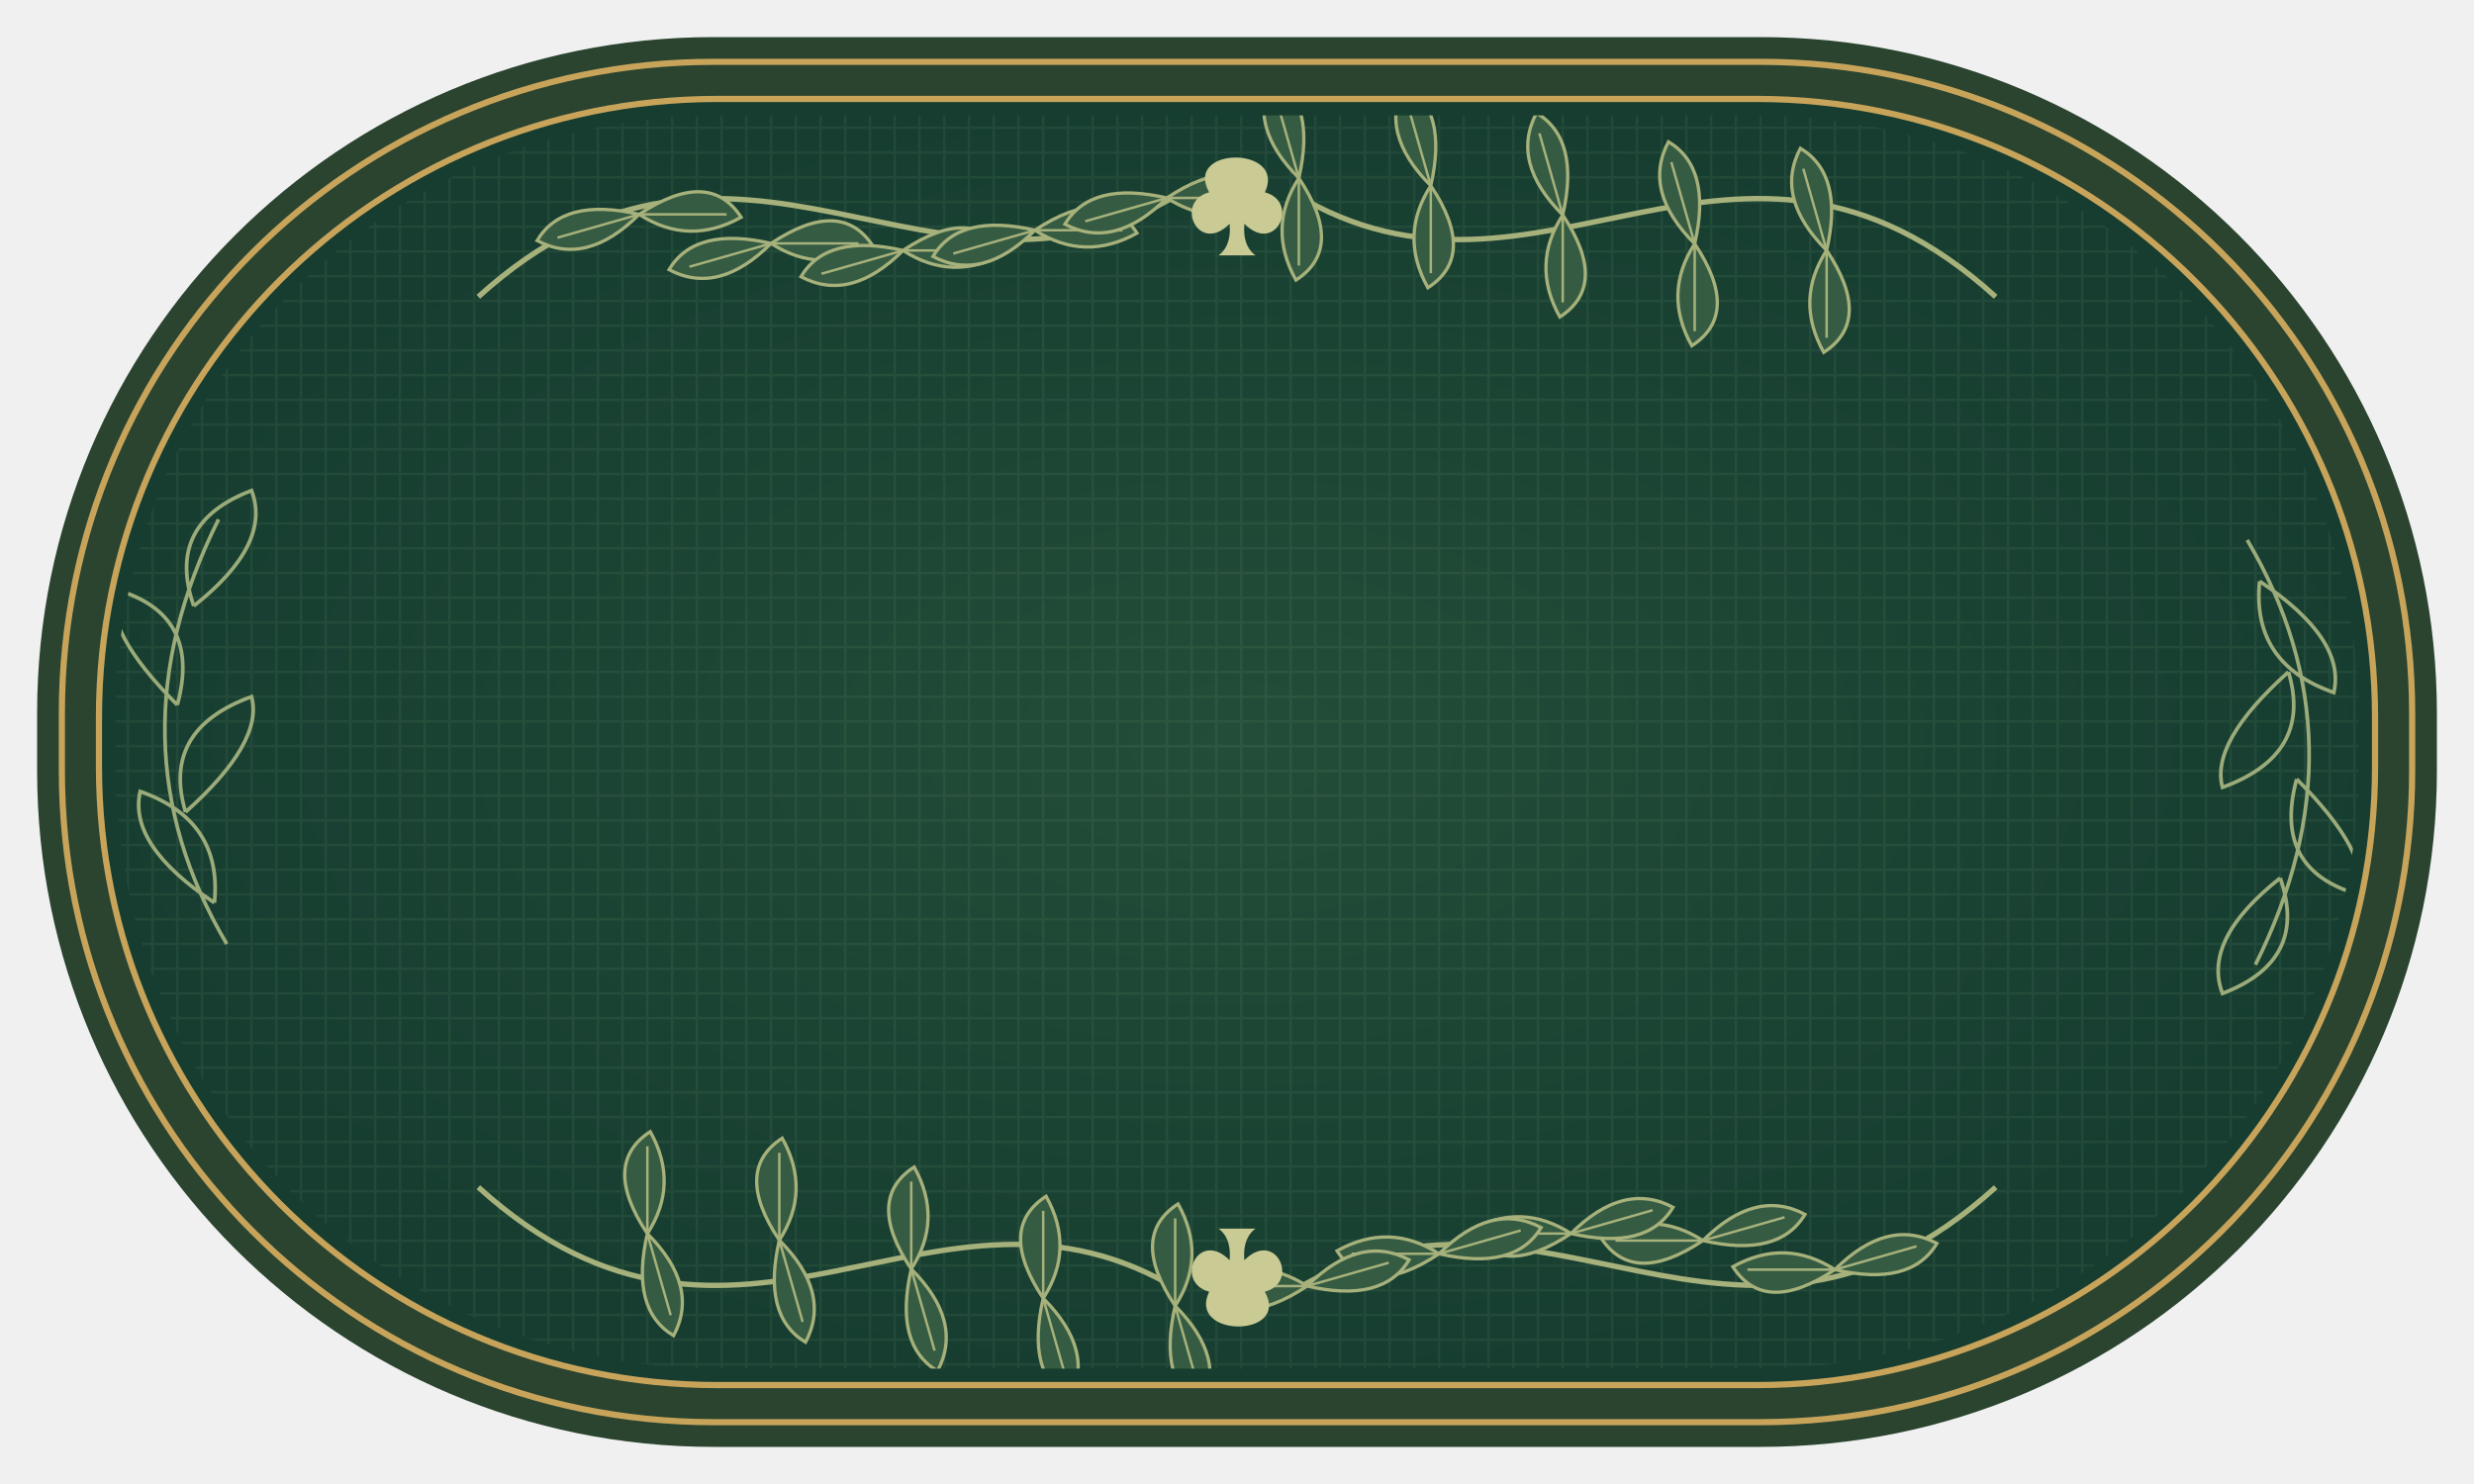
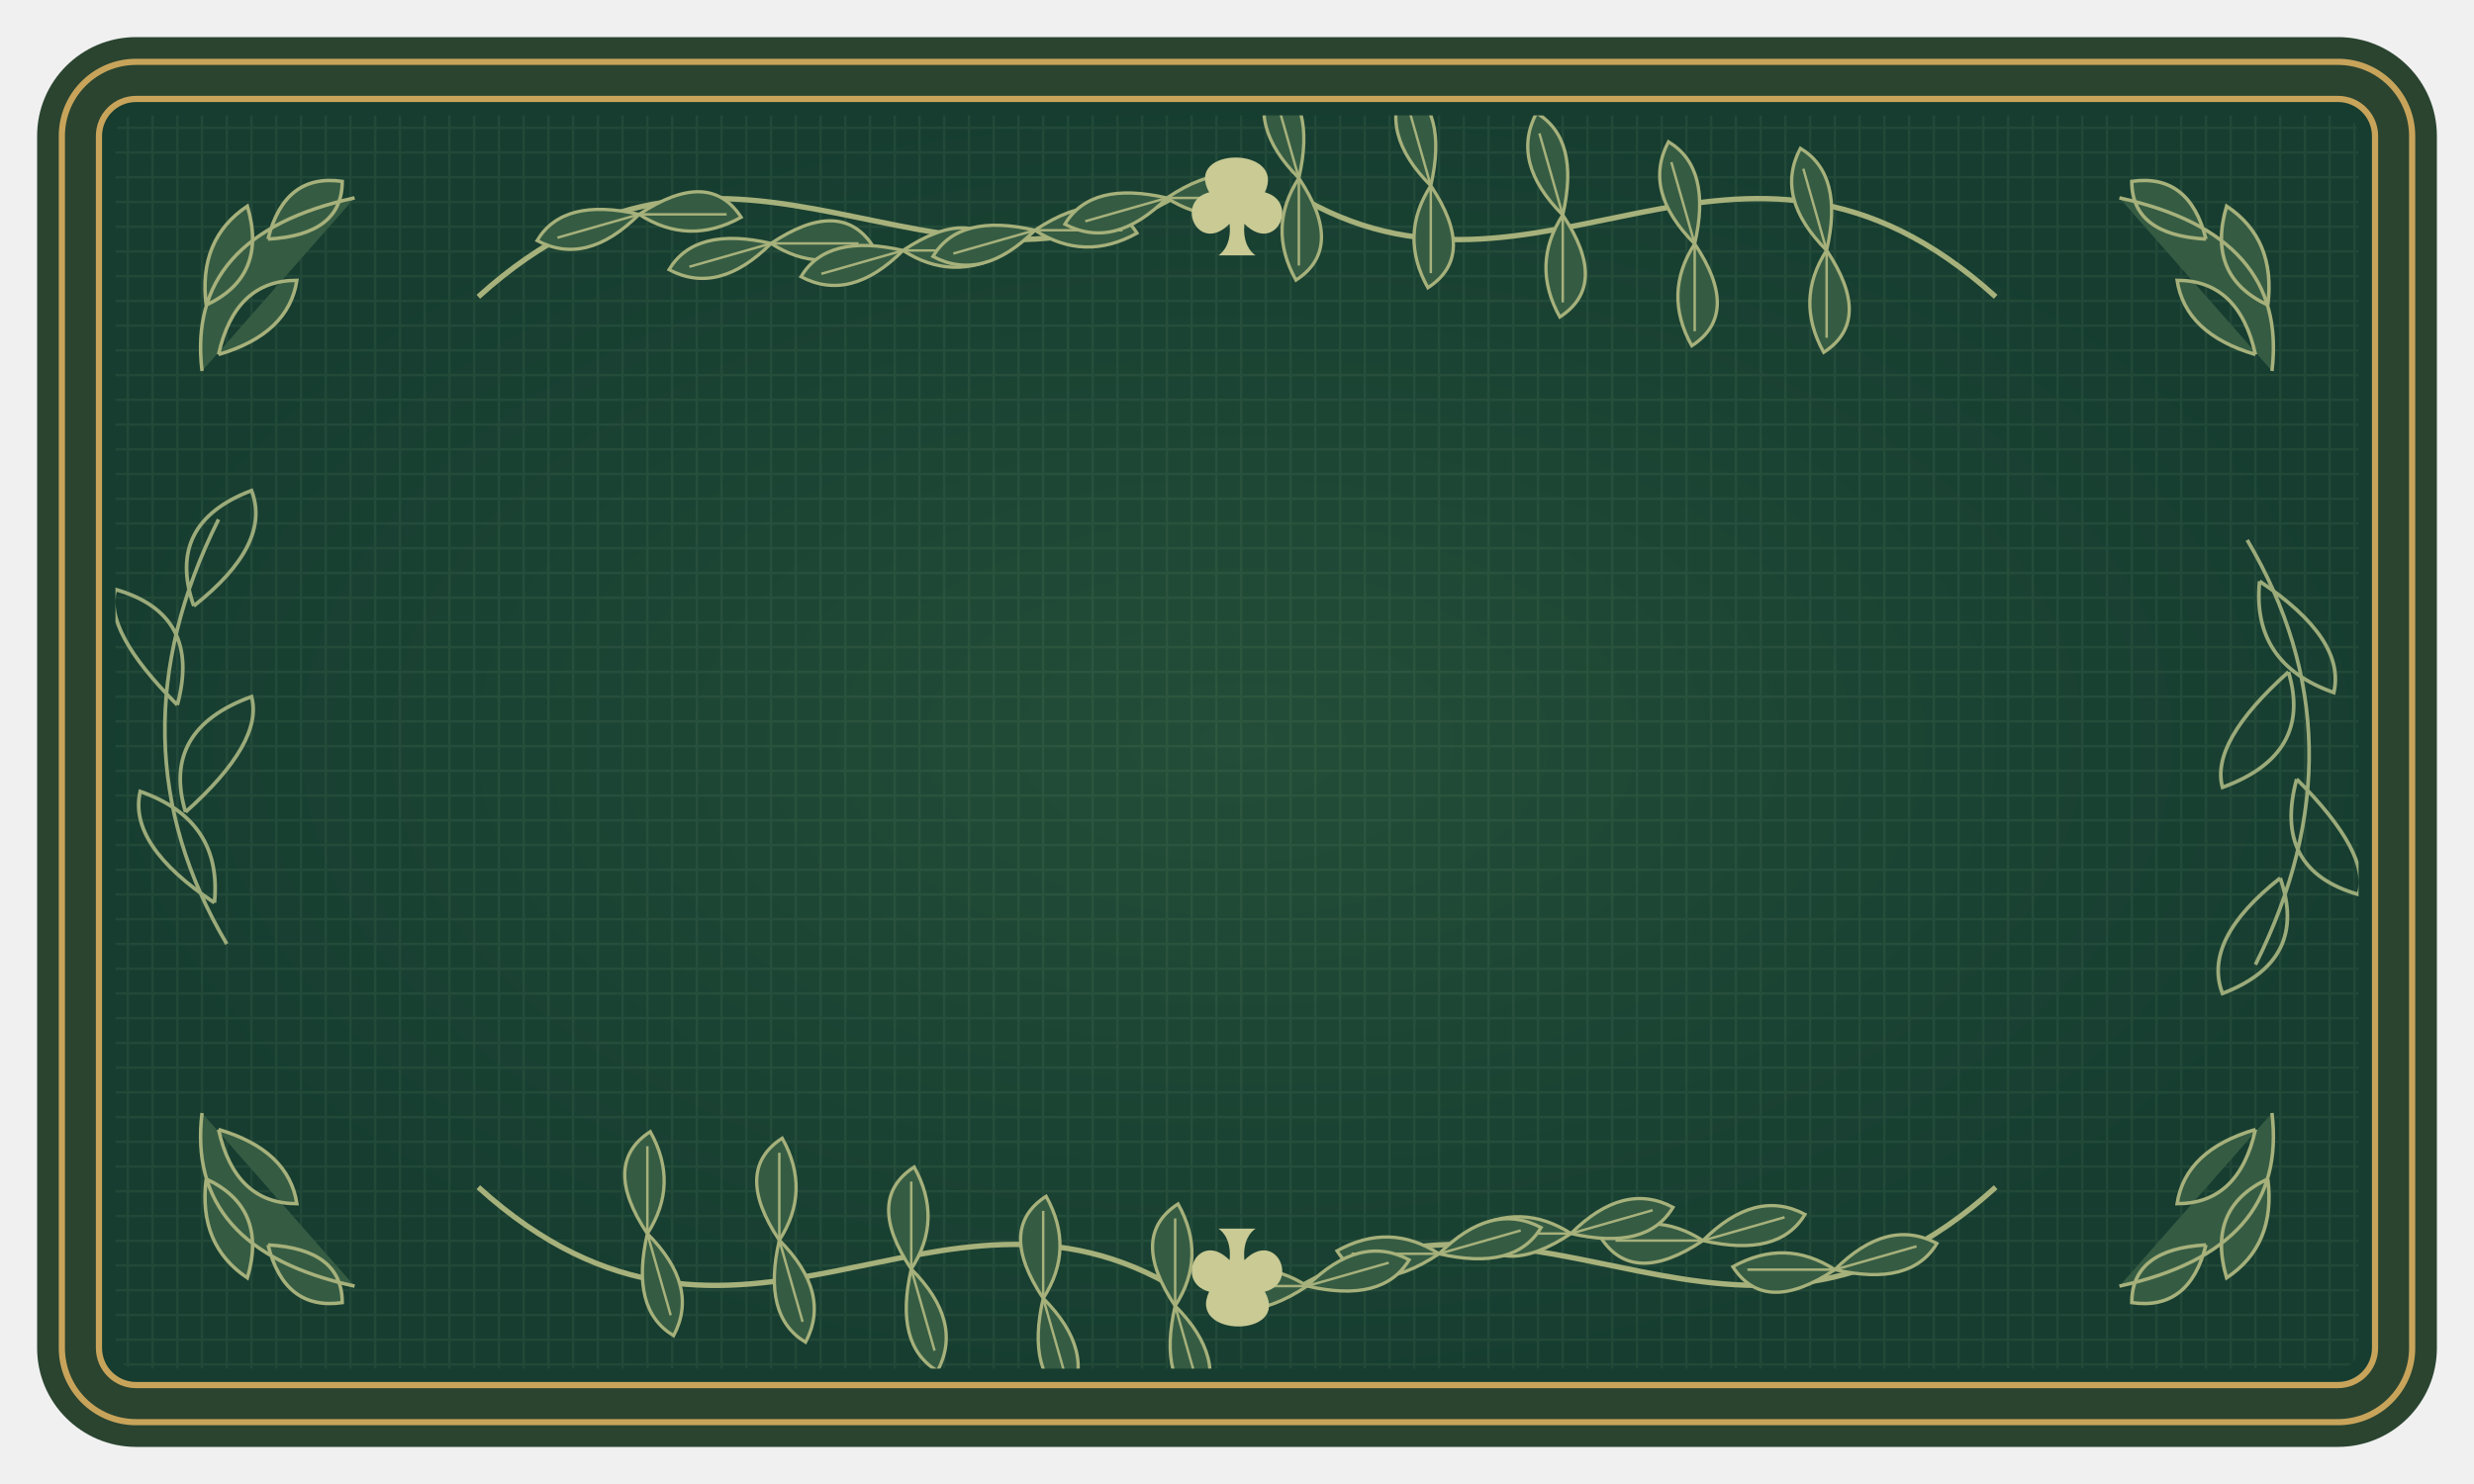
<svg xmlns="http://www.w3.org/2000/svg" viewBox="0 0 600 360" width="600" height="360" role="img" aria-labelledby="title">
  <defs>
    <linearGradient id="gold" x2=".8" y2="1">
      <stop stop-color="#eedca8" />
      <stop offset=".5" stop-color="#c7a25c" />
      <stop offset="1" stop-color="#a98242" />
    </linearGradient>
    <radialGradient id="felt">
      <stop stop-color="#204b39" />
      <stop offset="1" stop-color="#09231c" />
    </radialGradient>
    <pattern id="weave" width="6" height="6" patternUnits="userSpaceOnUse">
      <path d="M0 1H6M1 0V6" stroke="#c6d6aa" stroke-opacity=".07" stroke-width=".6" />
    </pattern>
    <pattern id="hatch" width="6" height="6" patternUnits="userSpaceOnUse" patternTransform="rotate(45)">
      <path d="M0 0V6" stroke="#c8a45b" stroke-opacity=".12" stroke-width="1" />
    </pattern>
  </defs>
  <defs>
    <radialGradient id="table-field">
      <stop stop-color="#234d38" />
      <stop offset="1" stop-color="#163d30" />
    </radialGradient>
    <clipPath id="table-clip">
-       <rect x="28" y="28" width="544" height="304" rx="146" />
+       <rect x="28" y="28" width="544" height="304" rx="5" />
    </clipPath>
    <mask id="table-perimeter">
      <rect width="600" height="360" fill="white" />
-       <rect x="95" y="84" width="410" height="192" rx="91" fill="black" />
+       <rect x="76" y="84" width="448" height="192" rx="10" fill="black" />
    </mask>
  </defs>
-   <rect x="9" y="9" width="582" height="342" rx="164" fill="#2a4430" />
-   <rect x="15" y="15" width="570" height="330" rx="158" fill="none" stroke="#c8a45b" stroke-width="1.5" />
-   <rect x="24" y="24" width="552" height="312" rx="150" fill="url(#table-field)" stroke="#c8a45b" stroke-width="1.5" />
-   <rect x="28" y="28" width="544" height="304" rx="146" fill="url(#weave)" />
+   <rect x="9" y="9" width="582" height="342" rx="24" fill="#2a4430" />
+   <rect x="15" y="15" width="570" height="330" rx="18" fill="none" stroke="#c8a45b" stroke-width="1.5" />
+   <rect x="24" y="24" width="552" height="312" rx="9" fill="url(#table-field)" stroke="#c8a45b" stroke-width="1.5" />
+   <rect x="28" y="28" width="544" height="304" rx="5" fill="url(#weave)" />
  <g clip-path="url(#table-clip)">
    <path d="M116 72C179 15 227 83 286 47M314 47C373 83 421 15 484 72" fill="none" stroke="#a7b17b" stroke-width="1.3" />
    <g transform="rotate(180 300 180)">
      <path d="M116 72C179 15 227 83 286 47M314 47C373 83 421 15 484 72" fill="none" stroke="#a7b17b" stroke-width="1.3" />
    </g>
    <g transform="translate(155 52) rotate(-45)">
      <path d="M0 0Q-10 -16 -22 -13Q-18 0 0 0M0 0Q3 14 17 18Q20 4 0 0" fill="#355c43" stroke="#a7b17b" stroke-width=".8" />
      <path d="M0 0L-18 -10M0 0L15 15" stroke="#a7b17b" stroke-width=".6" />
    </g>
    <g transform="translate(187 59.05) rotate(-45)">
      <path d="M0 0Q-10 -16 -22 -13Q-18 0 0 0M0 0Q3 14 17 18Q20 4 0 0" fill="#355c43" stroke="#a7b17b" stroke-width=".8" />
      <path d="M0 0L-18 -10M0 0L15 15" stroke="#a7b17b" stroke-width=".6" />
    </g>
    <g transform="translate(219 60.76) rotate(-45)">
      <path d="M0 0Q-10 -16 -22 -13Q-18 0 0 0M0 0Q3 14 17 18Q20 4 0 0" fill="#355c43" stroke="#a7b17b" stroke-width=".8" />
      <path d="M0 0L-18 -10M0 0L15 15" stroke="#a7b17b" stroke-width=".6" />
    </g>
    <g transform="translate(251 55.85) rotate(-45)">
      <path d="M0 0Q-10 -16 -22 -13Q-18 0 0 0M0 0Q3 14 17 18Q20 4 0 0" fill="#355c43" stroke="#a7b17b" stroke-width=".8" />
      <path d="M0 0L-18 -10M0 0L15 15" stroke="#a7b17b" stroke-width=".6" />
    </g>
    <g transform="translate(283 48.02) rotate(-45)">
      <path d="M0 0Q-10 -16 -22 -13Q-18 0 0 0M0 0Q3 14 17 18Q20 4 0 0" fill="#355c43" stroke="#a7b17b" stroke-width=".8" />
      <path d="M0 0L-18 -10M0 0L15 15" stroke="#a7b17b" stroke-width=".6" />
    </g>
    <g transform="translate(315 43.2) rotate(45)">
      <path d="M0 0Q-10 -16 -22 -13Q-18 0 0 0M0 0Q3 14 17 18Q20 4 0 0" fill="#355c43" stroke="#a7b17b" stroke-width=".8" />
      <path d="M0 0L-18 -10M0 0L15 15" stroke="#a7b17b" stroke-width=".6" />
    </g>
    <g transform="translate(347 45.05) rotate(45)">
      <path d="M0 0Q-10 -16 -22 -13Q-18 0 0 0M0 0Q3 14 17 18Q20 4 0 0" fill="#355c43" stroke="#a7b17b" stroke-width=".8" />
      <path d="M0 0L-18 -10M0 0L15 15" stroke="#a7b17b" stroke-width=".6" />
    </g>
    <g transform="translate(379 52.15) rotate(45)">
      <path d="M0 0Q-10 -16 -22 -13Q-18 0 0 0M0 0Q3 14 17 18Q20 4 0 0" fill="#355c43" stroke="#a7b17b" stroke-width=".8" />
      <path d="M0 0L-18 -10M0 0L15 15" stroke="#a7b17b" stroke-width=".6" />
    </g>
    <g transform="translate(411 59.14) rotate(45)">
      <path d="M0 0Q-10 -16 -22 -13Q-18 0 0 0M0 0Q3 14 17 18Q20 4 0 0" fill="#355c43" stroke="#a7b17b" stroke-width=".8" />
      <path d="M0 0L-18 -10M0 0L15 15" stroke="#a7b17b" stroke-width=".6" />
    </g>
    <g transform="translate(443 60.73) rotate(45)">
      <path d="M0 0Q-10 -16 -22 -13Q-18 0 0 0M0 0Q3 14 17 18Q20 4 0 0" fill="#355c43" stroke="#a7b17b" stroke-width=".8" />
      <path d="M0 0L-18 -10M0 0L15 15" stroke="#a7b17b" stroke-width=".6" />
    </g>
    <g transform="rotate(180 300 180)">
      <g transform="translate(155 52) rotate(-45)">
        <path d="M0 0Q-10 -16 -22 -13Q-18 0 0 0M0 0Q3 14 17 18Q20 4 0 0" fill="#355c43" stroke="#a7b17b" stroke-width=".8" />
        <path d="M0 0L-18 -10M0 0L15 15" stroke="#a7b17b" stroke-width=".6" />
      </g>
      <g transform="translate(187 59.05) rotate(-45)">
        <path d="M0 0Q-10 -16 -22 -13Q-18 0 0 0M0 0Q3 14 17 18Q20 4 0 0" fill="#355c43" stroke="#a7b17b" stroke-width=".8" />
        <path d="M0 0L-18 -10M0 0L15 15" stroke="#a7b17b" stroke-width=".6" />
      </g>
      <g transform="translate(219 60.76) rotate(-45)">
        <path d="M0 0Q-10 -16 -22 -13Q-18 0 0 0M0 0Q3 14 17 18Q20 4 0 0" fill="#355c43" stroke="#a7b17b" stroke-width=".8" />
        <path d="M0 0L-18 -10M0 0L15 15" stroke="#a7b17b" stroke-width=".6" />
      </g>
      <g transform="translate(251 55.85) rotate(-45)">
        <path d="M0 0Q-10 -16 -22 -13Q-18 0 0 0M0 0Q3 14 17 18Q20 4 0 0" fill="#355c43" stroke="#a7b17b" stroke-width=".8" />
        <path d="M0 0L-18 -10M0 0L15 15" stroke="#a7b17b" stroke-width=".6" />
      </g>
      <g transform="translate(283 48.02) rotate(-45)">
        <path d="M0 0Q-10 -16 -22 -13Q-18 0 0 0M0 0Q3 14 17 18Q20 4 0 0" fill="#355c43" stroke="#a7b17b" stroke-width=".8" />
        <path d="M0 0L-18 -10M0 0L15 15" stroke="#a7b17b" stroke-width=".6" />
      </g>
      <g transform="translate(315 43.2) rotate(45)">
        <path d="M0 0Q-10 -16 -22 -13Q-18 0 0 0M0 0Q3 14 17 18Q20 4 0 0" fill="#355c43" stroke="#a7b17b" stroke-width=".8" />
        <path d="M0 0L-18 -10M0 0L15 15" stroke="#a7b17b" stroke-width=".6" />
      </g>
      <g transform="translate(347 45.05) rotate(45)">
        <path d="M0 0Q-10 -16 -22 -13Q-18 0 0 0M0 0Q3 14 17 18Q20 4 0 0" fill="#355c43" stroke="#a7b17b" stroke-width=".8" />
        <path d="M0 0L-18 -10M0 0L15 15" stroke="#a7b17b" stroke-width=".6" />
      </g>
      <g transform="translate(379 52.15) rotate(45)">
        <path d="M0 0Q-10 -16 -22 -13Q-18 0 0 0M0 0Q3 14 17 18Q20 4 0 0" fill="#355c43" stroke="#a7b17b" stroke-width=".8" />
        <path d="M0 0L-18 -10M0 0L15 15" stroke="#a7b17b" stroke-width=".6" />
      </g>
      <g transform="translate(411 59.14) rotate(45)">
        <path d="M0 0Q-10 -16 -22 -13Q-18 0 0 0M0 0Q3 14 17 18Q20 4 0 0" fill="#355c43" stroke="#a7b17b" stroke-width=".8" />
        <path d="M0 0L-18 -10M0 0L15 15" stroke="#a7b17b" stroke-width=".6" />
      </g>
      <g transform="translate(443 60.73) rotate(45)">
        <path d="M0 0Q-10 -16 -22 -13Q-18 0 0 0M0 0Q3 14 17 18Q20 4 0 0" fill="#355c43" stroke="#a7b17b" stroke-width=".8" />
        <path d="M0 0L-18 -10M0 0L15 15" stroke="#a7b17b" stroke-width=".6" />
      </g>
    </g>
    <g transform="translate(300 48) scale(0.45)">
      <path d="M-4 14C-21 31 -34 2 -15 -3C-29 -28 27 -28 15 -3C34 2 21 31 4 14C3 24 7 29 10 31H-10C-7 29 -3 24 -4 14Z" fill="#c9ca94" />
    </g>
    <g transform="rotate(180 300 180)">
      <g transform="translate(300 48) scale(0.45)">
        <path d="M-4 14C-21 31 -34 2 -15 -3C-29 -28 27 -28 15 -3C34 2 21 31 4 14C3 24 7 29 10 31H-10C-7 29 -3 24 -4 14Z" fill="#c9ca94" />
      </g>
    </g>
    <path d="M53 126Q26 180 55 229M47 147Q66 132 61 119Q40 127 47 147M43 171Q25 153 28 143Q49 149 43 171M45 197Q64 180 61 169Q39 177 45 197M52 219Q31 205 34 192Q54 199 52 219" stroke="#9cab7a" fill="none" stroke-width=".9" />
    <g transform="rotate(180 300 180)">
      <path d="M53 126Q26 180 55 229M47 147Q66 132 61 119Q40 127 47 147M43 171Q25 153 28 143Q49 149 43 171M45 197Q64 180 61 169Q39 177 45 197M52 219Q31 205 34 192Q54 199 52 219" stroke="#9cab7a" fill="none" stroke-width=".9" />
    </g>
+     <g transform="translate(0 0) scale(1 1)">
+       <path d="M49 90Q45 57 86 48M50 74Q48 58 60 50Q65 67 50 74M65 58Q69 42 83 44Q83 57 65 58M53 86Q70 81 72 68Q57 68 53 86" fill="#355c43" stroke="#a7b17b" stroke-width=".85" />
+     </g>
+     <g transform="translate(600 0) scale(-1 1)">
+       <path d="M49 90Q45 57 86 48M50 74Q48 58 60 50Q65 67 50 74M65 58Q69 42 83 44Q83 57 65 58M53 86Q70 81 72 68Q57 68 53 86" fill="#355c43" stroke="#a7b17b" stroke-width=".85" />
+     </g>
+     <g transform="translate(0 360) scale(1 -1)">
+       <path d="M49 90Q45 57 86 48M50 74Q48 58 60 50Q65 67 50 74M65 58Q69 42 83 44Q83 57 65 58M53 86Q70 81 72 68Q57 68 53 86" fill="#355c43" stroke="#a7b17b" stroke-width=".85" />
+     </g>
+     <g transform="translate(600 360) scale(-1 -1)">
+       <path d="M49 90Q45 57 86 48M50 74Q48 58 60 50Q65 67 50 74M65 58Q69 42 83 44Q83 57 65 58M53 86Q70 81 72 68Q57 68 53 86" fill="#355c43" stroke="#a7b17b" stroke-width=".85" />
+     </g>
  </g>
</svg>
